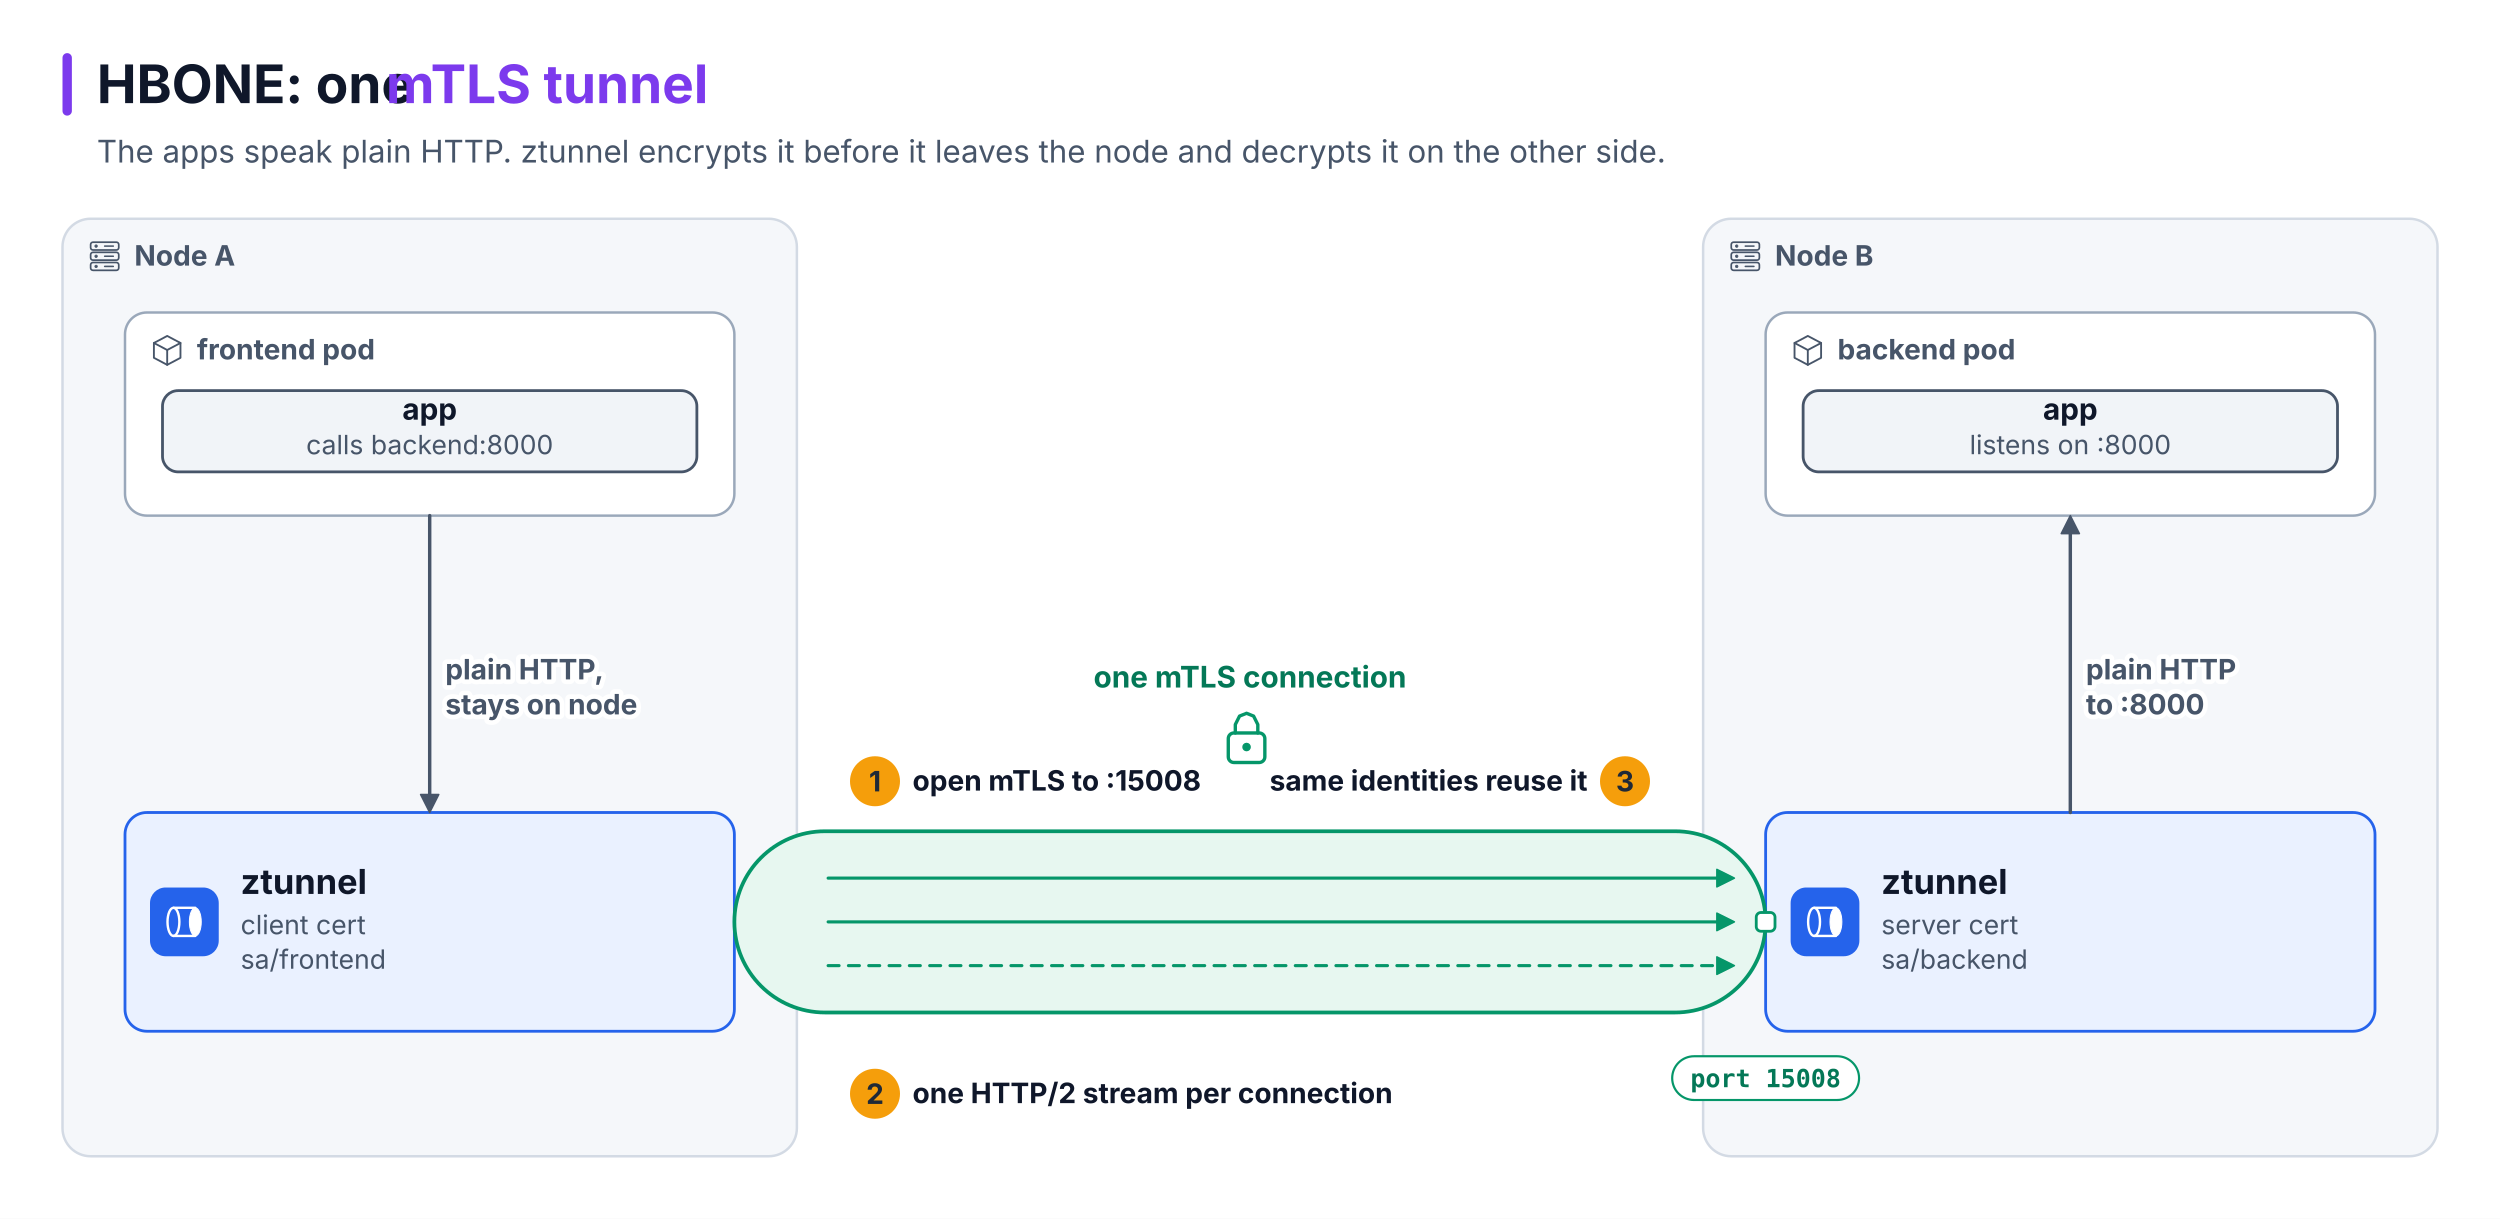
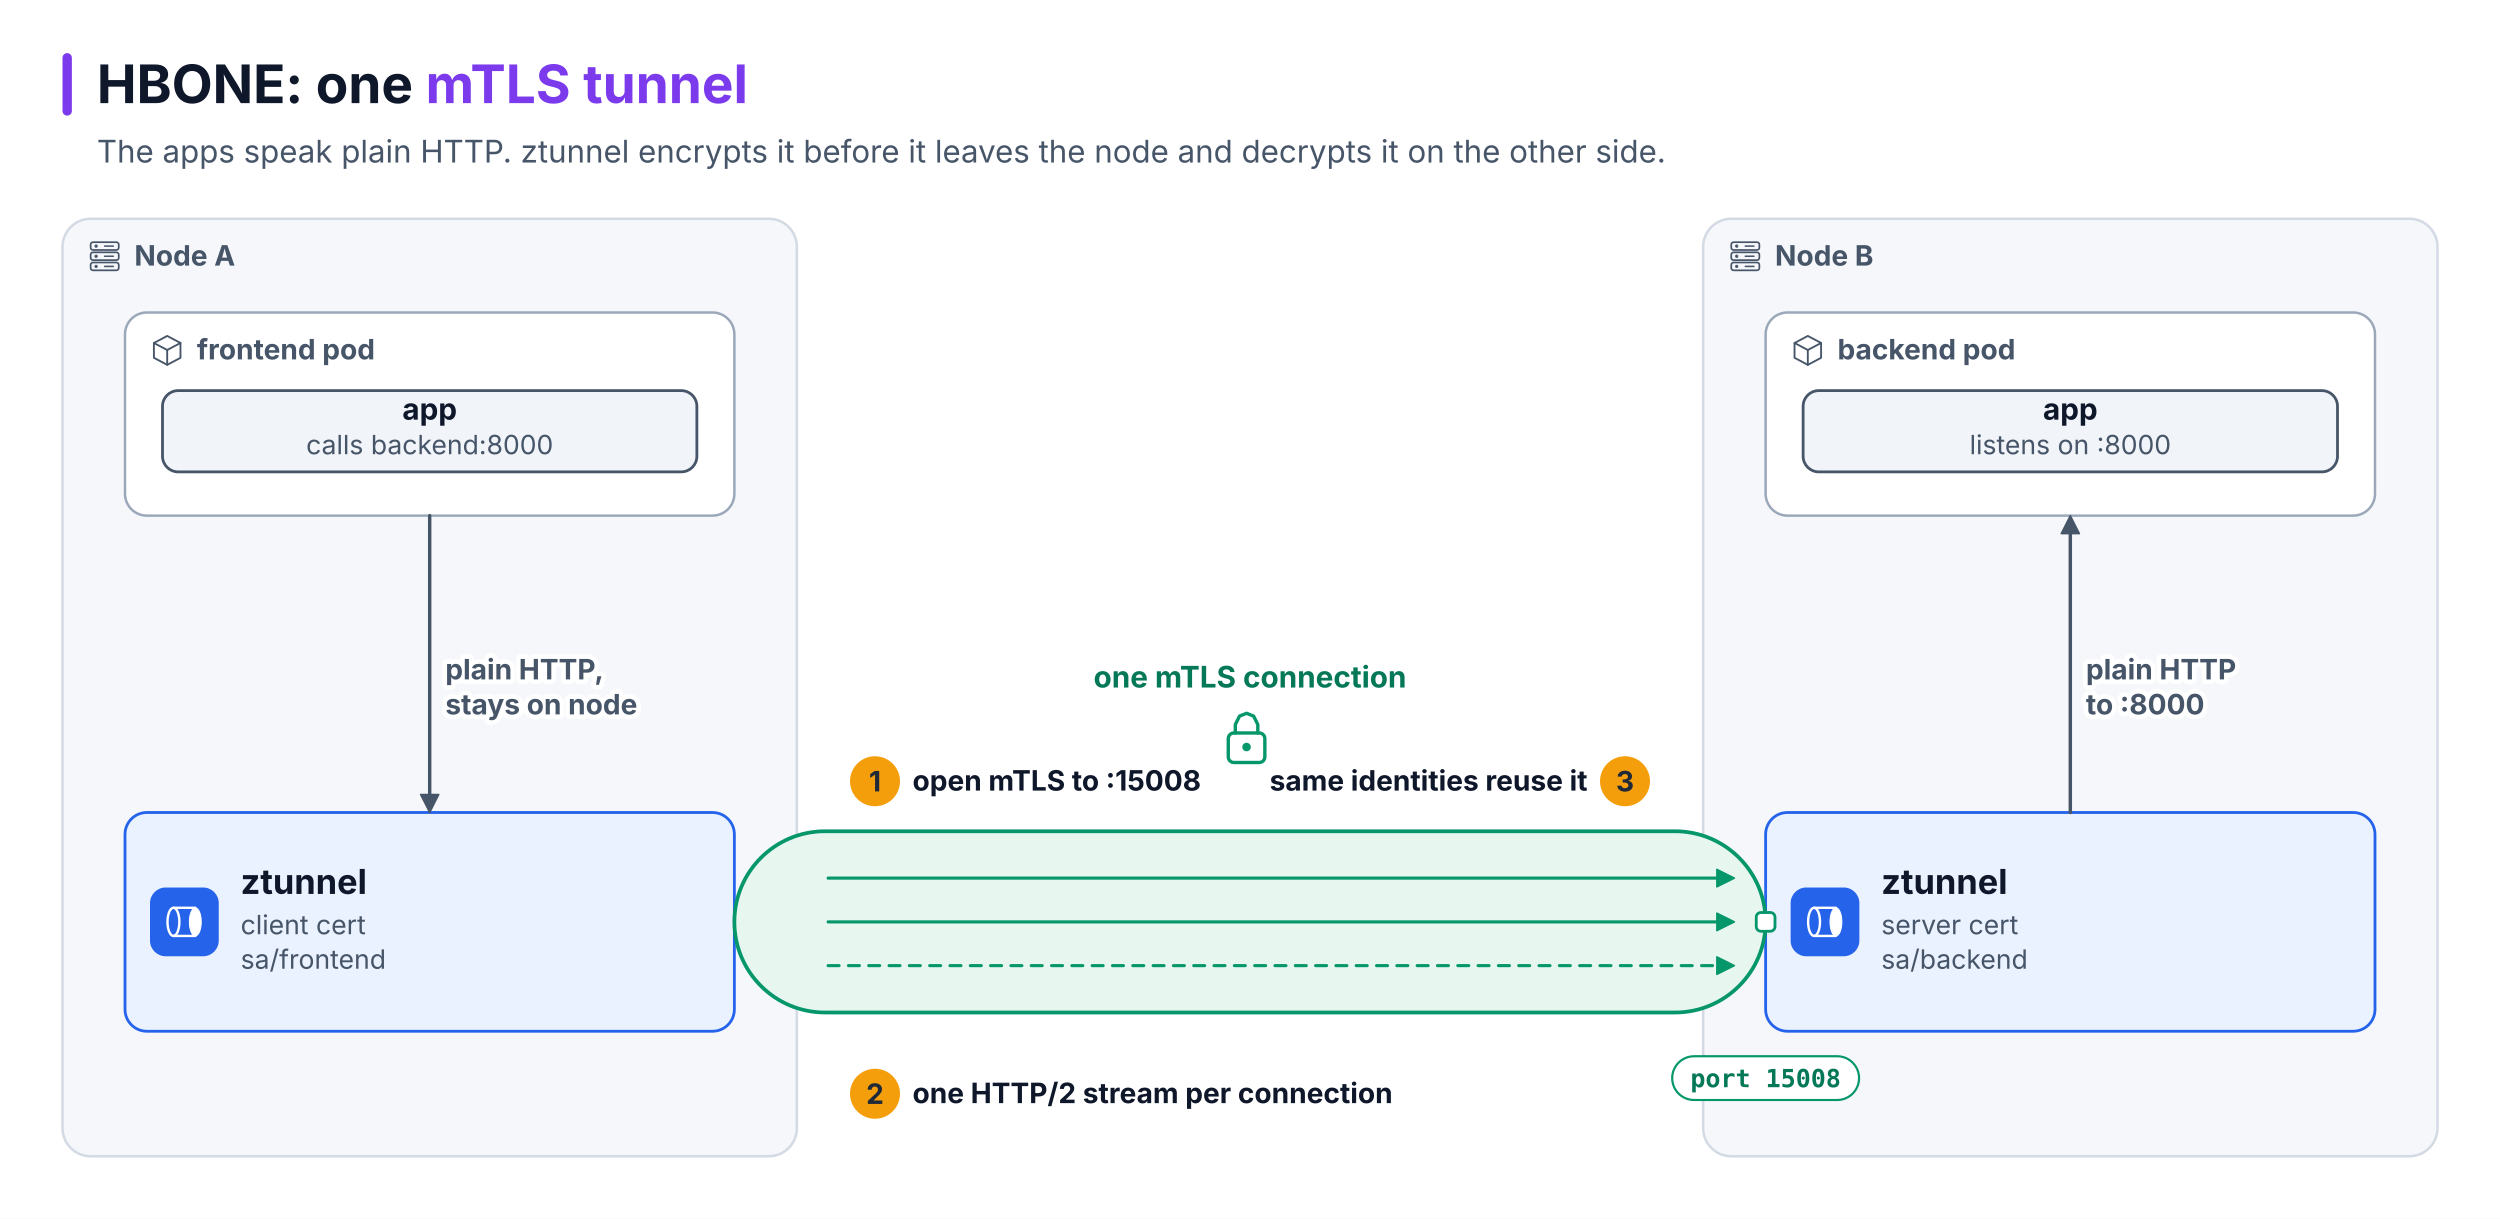
<svg xmlns="http://www.w3.org/2000/svg" width="1600" height="780" viewBox="0 0 1600 780" font-family="Inter, -apple-system, 'Segoe UI', Helvetica, Arial, sans-serif">
  <rect width="1600" height="780" fill="#ffffff" />
  <rect x="40.0" y="34.0" width="6.0" height="40.0" rx="3.0" fill="#7c3aed" stroke="none" />
-   <text x="62.0" y="66.0" font-size="34.0" fill="#0f172a" font-weight="700" text-anchor="start">HBONE: one</text>
-   <text x="247.0" y="66.0" font-size="34.0" fill="#7c3aed" font-weight="700" text-anchor="start">mTLS tunnel</text>
+   <text x="62" y="66" font-size="34" font-weight="700" fill="#0f172a">HBONE: one <tspan fill="#7c3aed">mTLS tunnel</tspan>
+   </text>
  <text x="62.0" y="104.0" font-size="20.0" fill="#475569" text-anchor="start">The apps speak plain HTTP. ztunnel encrypts it before it leaves the node and decrypts it on the other side.</text>
  <rect x="40.0" y="140.0" width="470.0" height="600.0" rx="18.0" fill="#f5f7fa" stroke="#d3dae4" stroke-width="1.6" />
  <rect x="58.0" y="155.0" width="18.0" height="5.0" rx="1.5" fill="none" stroke="#475569" stroke-width="1.1" />
  <ellipse cx="61.5" cy="157.5" rx="0.8" ry="0.8" fill="#475569" stroke="#475569" stroke-width="0.50" />
  <polyline points="67.0,157.5 72.5,157.5" fill="none" stroke="#475569" stroke-width="1.00" stroke-linecap="round" stroke-linejoin="round" />
  <rect x="58.0" y="161.5" width="18.0" height="5.0" rx="1.5" fill="none" stroke="#475569" stroke-width="1.1" />
  <ellipse cx="61.5" cy="164.0" rx="0.8" ry="0.8" fill="#475569" stroke="#475569" stroke-width="0.50" />
  <polyline points="67.0,164.0 72.5,164.0" fill="none" stroke="#475569" stroke-width="1.00" stroke-linecap="round" stroke-linejoin="round" />
  <rect x="58.0" y="168.0" width="18.0" height="5.0" rx="1.5" fill="none" stroke="#475569" stroke-width="1.1" />
  <ellipse cx="61.5" cy="170.5" rx="0.8" ry="0.8" fill="#475569" stroke="#475569" stroke-width="0.50" />
  <polyline points="67.0,170.5 72.5,170.5" fill="none" stroke="#475569" stroke-width="1.00" stroke-linecap="round" stroke-linejoin="round" />
  <text x="86.0" y="170.0" font-size="18.0" fill="#475569" font-weight="700" text-anchor="start">Node A</text>
  <rect x="1090.0" y="140.0" width="470.0" height="600.0" rx="18.0" fill="#f5f7fa" stroke="#d3dae4" stroke-width="1.6" />
  <rect x="1108.0" y="155.0" width="18.0" height="5.0" rx="1.5" fill="none" stroke="#475569" stroke-width="1.1" />
  <ellipse cx="1111.5" cy="157.5" rx="0.8" ry="0.8" fill="#475569" stroke="#475569" stroke-width="0.50" />
  <polyline points="1117.0,157.5 1122.5,157.5" fill="none" stroke="#475569" stroke-width="1.00" stroke-linecap="round" stroke-linejoin="round" />
  <rect x="1108.0" y="161.5" width="18.0" height="5.0" rx="1.5" fill="none" stroke="#475569" stroke-width="1.1" />
  <ellipse cx="1111.5" cy="164.0" rx="0.8" ry="0.8" fill="#475569" stroke="#475569" stroke-width="0.50" />
  <polyline points="1117.0,164.0 1122.5,164.0" fill="none" stroke="#475569" stroke-width="1.00" stroke-linecap="round" stroke-linejoin="round" />
  <rect x="1108.0" y="168.0" width="18.0" height="5.0" rx="1.5" fill="none" stroke="#475569" stroke-width="1.1" />
  <ellipse cx="1111.5" cy="170.5" rx="0.8" ry="0.8" fill="#475569" stroke="#475569" stroke-width="0.50" />
  <polyline points="1117.0,170.5 1122.5,170.5" fill="none" stroke="#475569" stroke-width="1.00" stroke-linecap="round" stroke-linejoin="round" />
  <text x="1136.0" y="170.0" font-size="18.0" fill="#475569" font-weight="700" text-anchor="start">Node B</text>
  <rect x="80.0" y="200.0" width="390.0" height="130.0" rx="14.0" fill="#ffffff" stroke="#9aa8ba" stroke-width="1.6" />
  <polygon points="107.0,215.0 115.5,219.5 115.5,229.0 107.0,233.5 98.5,229.0 98.5,219.5" fill="none" stroke="#475569" stroke-width="1.20" stroke-linejoin="round" />
  <polyline points="98.5,219.5 107.0,224.0 115.5,219.5" fill="none" stroke="#475569" stroke-width="1.20" stroke-linecap="round" stroke-linejoin="round" />
  <polyline points="107.0,224.0 107.0,233.5" fill="none" stroke="#475569" stroke-width="1.20" stroke-linecap="round" stroke-linejoin="round" />
  <text x="126.0" y="230.0" font-size="18.0" fill="#475569" font-weight="700" text-anchor="start">frontend pod</text>
  <rect x="104.0" y="250.0" width="342.0" height="52.0" rx="10.0" fill="#f1f4f8" stroke="#475569" stroke-width="1.8" />
  <text x="275.0" y="268.6" font-size="19.0" fill="#0f172a" font-weight="700" text-anchor="middle">app</text>
  <text x="275.0" y="290.7" font-size="17.0" fill="#475569" text-anchor="middle">calls backend:8000</text>
  <rect x="80.0" y="520.0" width="390.0" height="140.0" rx="14.0" fill="#eaf1ff" stroke="#2563eb" stroke-width="1.8" />
  <rect x="96.0" y="568.0" width="44.0" height="44.0" rx="10.0" fill="#2563eb" stroke="none" />
  <ellipse cx="111.0" cy="590.0" rx="3.8" ry="9.0" fill="none" stroke="#ffffff" stroke-width="1.54" />
  <polyline points="111.0,581.0 125.0,581.0" fill="none" stroke="#ffffff" stroke-width="1.54" stroke-linecap="round" stroke-linejoin="round" />
  <polyline points="111.0,599.0 125.0,599.0" fill="none" stroke="#ffffff" stroke-width="1.54" stroke-linecap="round" stroke-linejoin="round" />
  <ellipse cx="125.0" cy="590.0" rx="3.8" ry="9.0" fill="#ffffff" stroke="#ffffff" stroke-width="0.64" />
  <text x="154.0" y="572.1" font-size="22.0" fill="#0f172a" font-weight="700" text-anchor="start">ztunnel</text>
  <text x="154.0" y="597.9" font-size="17.0" fill="#475569" text-anchor="start">client cert</text>
  <text x="154.0" y="620.0" font-size="17.0" fill="#475569" text-anchor="start">sa/frontend</text>
  <rect x="1130.0" y="200.0" width="390.0" height="130.0" rx="14.0" fill="#ffffff" stroke="#9aa8ba" stroke-width="1.6" />
  <polygon points="1157.0,215.0 1165.5,219.5 1165.5,229.0 1157.0,233.5 1148.5,229.0 1148.5,219.5" fill="none" stroke="#475569" stroke-width="1.20" stroke-linejoin="round" />
  <polyline points="1148.5,219.5 1157.0,224.0 1165.5,219.5" fill="none" stroke="#475569" stroke-width="1.20" stroke-linecap="round" stroke-linejoin="round" />
  <polyline points="1157.0,224.0 1157.0,233.5" fill="none" stroke="#475569" stroke-width="1.20" stroke-linecap="round" stroke-linejoin="round" />
  <text x="1176.0" y="230.0" font-size="18.0" fill="#475569" font-weight="700" text-anchor="start">backend pod</text>
  <rect x="1154.0" y="250.0" width="342.0" height="52.0" rx="10.0" fill="#f1f4f8" stroke="#475569" stroke-width="1.8" />
  <text x="1325.0" y="268.6" font-size="19.0" fill="#0f172a" font-weight="700" text-anchor="middle">app</text>
  <text x="1325.0" y="290.7" font-size="17.0" fill="#475569" text-anchor="middle">listens on :8000</text>
  <rect x="1130.0" y="520.0" width="390.0" height="140.0" rx="14.0" fill="#eaf1ff" stroke="#2563eb" stroke-width="1.8" />
  <rect x="1146.0" y="568.0" width="44.0" height="44.0" rx="10.0" fill="#2563eb" stroke="none" />
  <ellipse cx="1161.0" cy="590.0" rx="3.8" ry="9.0" fill="none" stroke="#ffffff" stroke-width="1.54" />
  <polyline points="1161.0,581.0 1175.0,581.0" fill="none" stroke="#ffffff" stroke-width="1.54" stroke-linecap="round" stroke-linejoin="round" />
  <polyline points="1161.0,599.0 1175.0,599.0" fill="none" stroke="#ffffff" stroke-width="1.54" stroke-linecap="round" stroke-linejoin="round" />
  <ellipse cx="1175.0" cy="590.0" rx="3.8" ry="9.0" fill="#ffffff" stroke="#ffffff" stroke-width="0.64" />
  <text x="1204.0" y="572.1" font-size="22.0" fill="#0f172a" font-weight="700" text-anchor="start">ztunnel</text>
  <text x="1204.0" y="597.9" font-size="17.0" fill="#475569" text-anchor="start">server cert</text>
  <text x="1204.0" y="620.0" font-size="17.0" fill="#475569" text-anchor="start">sa/backend</text>
  <polyline points="275.0,330.0 275.0,510.5" fill="none" stroke="#475569" stroke-width="2.20" stroke-linecap="round" stroke-linejoin="round" />
  <polygon points="275.0,520.0 269.2,508.5 280.8,508.5" fill="#475569" stroke="#475569" stroke-width="1" stroke-linejoin="round" />
  <text x="285.0" y="434.8" font-size="18.0" fill="#475569" font-weight="700" stroke="#ffffff" stroke-width="6" stroke-linejoin="round" paint-order="stroke" text-anchor="start">plain HTTP,</text>
  <text x="285.0" y="457.2" font-size="18.0" fill="#475569" font-weight="700" stroke="#ffffff" stroke-width="6" stroke-linejoin="round" paint-order="stroke" text-anchor="start">stays on node</text>
  <polyline points="1325.0,520.0 1325.0,339.5" fill="none" stroke="#475569" stroke-width="2.20" stroke-linecap="round" stroke-linejoin="round" />
  <polygon points="1325.0,330.0 1330.8,341.5 1319.2,341.5" fill="#475569" stroke="#475569" stroke-width="1" stroke-linejoin="round" />
  <text x="1335.0" y="434.8" font-size="18.0" fill="#475569" font-weight="700" stroke="#ffffff" stroke-width="6" stroke-linejoin="round" paint-order="stroke" text-anchor="start">plain HTTP</text>
  <text x="1335.0" y="457.2" font-size="18.0" fill="#475569" font-weight="700" stroke="#ffffff" stroke-width="6" stroke-linejoin="round" paint-order="stroke" text-anchor="start">to :8000</text>
  <rect x="470.0" y="532.0" width="660.0" height="116.0" rx="58.0" fill="#e7f7f0" stroke="#059669" stroke-width="2.4" />
  <rect x="786.1" y="469.1" width="23.4" height="18.9" rx="3.6" fill="none" stroke="#059669" stroke-width="2.16" />
  <polyline points="790.6,469.1 790.6,463.7 793.3,458.3 797.8,456.5 802.3,458.3 805.0,463.7 805.0,469.1" fill="none" stroke="#059669" stroke-width="2.16" stroke-linecap="round" stroke-linejoin="round" />
  <ellipse cx="797.8" cy="478.1" rx="2.3" ry="2.3" fill="#059669" stroke="#059669" stroke-width="0.90" />
  <text x="800.0" y="440.0" font-size="19.0" fill="#047857" font-weight="700" text-anchor="middle">one mTLS connection</text>
  <polyline points="530.0,562.0 1100.8,562.0" fill="none" stroke="#059669" stroke-width="2.00" stroke-linecap="round" stroke-linejoin="round" />
  <polygon points="1110.0,562.0 1098.8,567.6 1098.8,556.4" fill="#059669" stroke="#059669" stroke-width="1" stroke-linejoin="round" />
  <polyline points="530.0,590.0 1100.8,590.0" fill="none" stroke="#059669" stroke-width="2.00" stroke-linecap="round" stroke-linejoin="round" />
  <polygon points="1110.0,590.0 1098.8,595.6 1098.8,584.4" fill="#059669" stroke="#059669" stroke-width="1" stroke-linejoin="round" />
  <polyline points="530.0,618.0 1100.8,618.0" fill="none" stroke="#059669" stroke-width="2.00" stroke-linecap="round" stroke-linejoin="round" stroke-dasharray="7 6" />
  <polygon points="1110.0,618.0 1098.8,623.6 1098.8,612.4" fill="#059669" stroke="#059669" stroke-width="1" stroke-linejoin="round" />
  <rect x="1070.2" y="676.0" width="119.6" height="28.0" rx="14.0" fill="#ffffff" stroke="#059669" stroke-width="1.4" />
  <text x="1130.0" y="695.8" font-size="16.0" fill="#047857" font-weight="700" font-family="'SF Mono', Menlo, Consolas, monospace" text-anchor="middle">port 15008</text>
  <rect x="1124.0" y="584.0" width="12.0" height="12.0" rx="3.0" fill="#ffffff" stroke="#059669" stroke-width="1.8" />
  <ellipse cx="560.0" cy="500.0" rx="19.0" ry="19.0" fill="#ffffff" stroke="none" />
  <ellipse cx="560.0" cy="500.0" rx="16.0" ry="16.0" fill="#f59e0b" stroke="none" />
  <text x="560.0" y="506.5" font-size="18.0" fill="#1f2937" font-weight="700" text-anchor="middle">1</text>
  <text x="584.0" y="506.0" font-size="18.0" fill="#0f172a" font-weight="700" stroke="#ffffff" stroke-width="6" stroke-linejoin="round" paint-order="stroke" text-anchor="start">open mTLS to :15008</text>
  <ellipse cx="560.0" cy="700.0" rx="19.0" ry="19.0" fill="#ffffff" stroke="none" />
  <ellipse cx="560.0" cy="700.0" rx="16.0" ry="16.0" fill="#f59e0b" stroke="none" />
  <text x="560.0" y="706.5" font-size="18.0" fill="#1f2937" font-weight="700" text-anchor="middle">2</text>
  <text x="584.0" y="706.0" font-size="18.0" fill="#0f172a" font-weight="700" stroke="#ffffff" stroke-width="6" stroke-linejoin="round" paint-order="stroke" text-anchor="start">one HTTP/2 stream per connection</text>
  <ellipse cx="1040.0" cy="500.0" rx="19.0" ry="19.0" fill="#ffffff" stroke="none" />
  <ellipse cx="1040.0" cy="500.0" rx="16.0" ry="16.0" fill="#f59e0b" stroke="none" />
  <text x="1040.0" y="506.5" font-size="18.0" fill="#1f2937" font-weight="700" text-anchor="middle">3</text>
  <text x="1016.0" y="506.0" font-size="18.0" fill="#0f172a" font-weight="700" stroke="#ffffff" stroke-width="6" stroke-linejoin="round" paint-order="stroke" text-anchor="end">same identities reuse it</text>
</svg>
